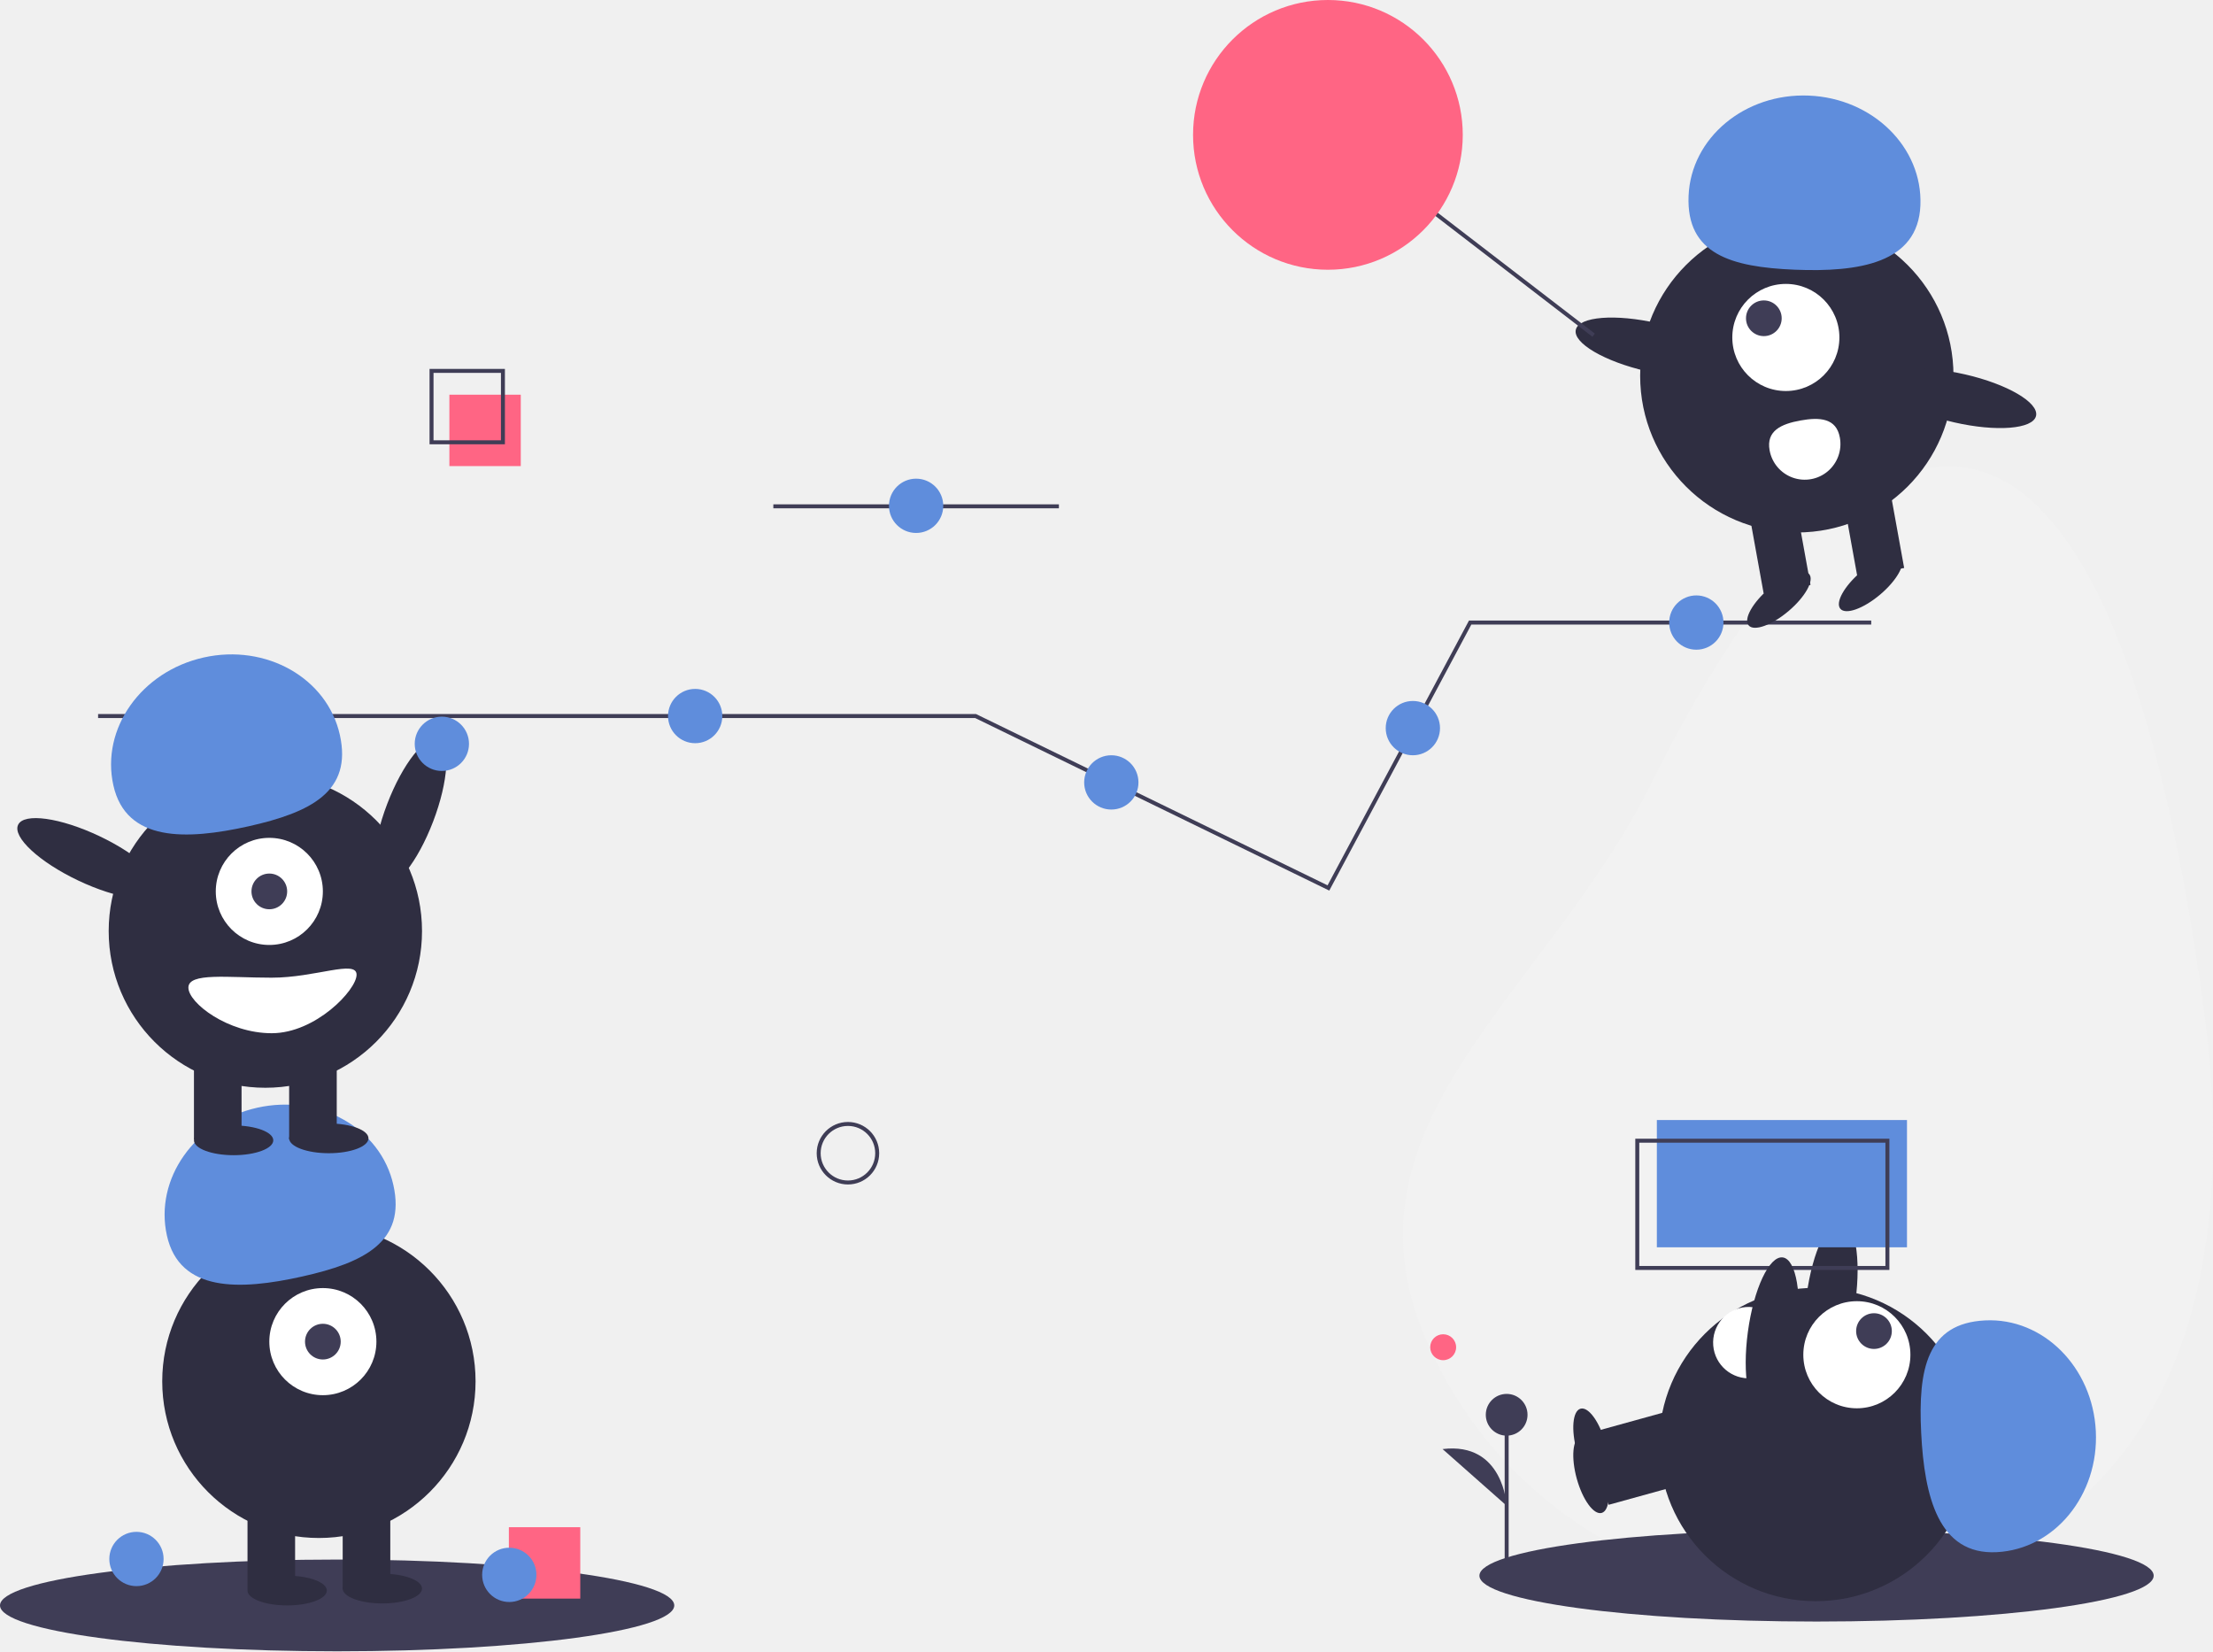
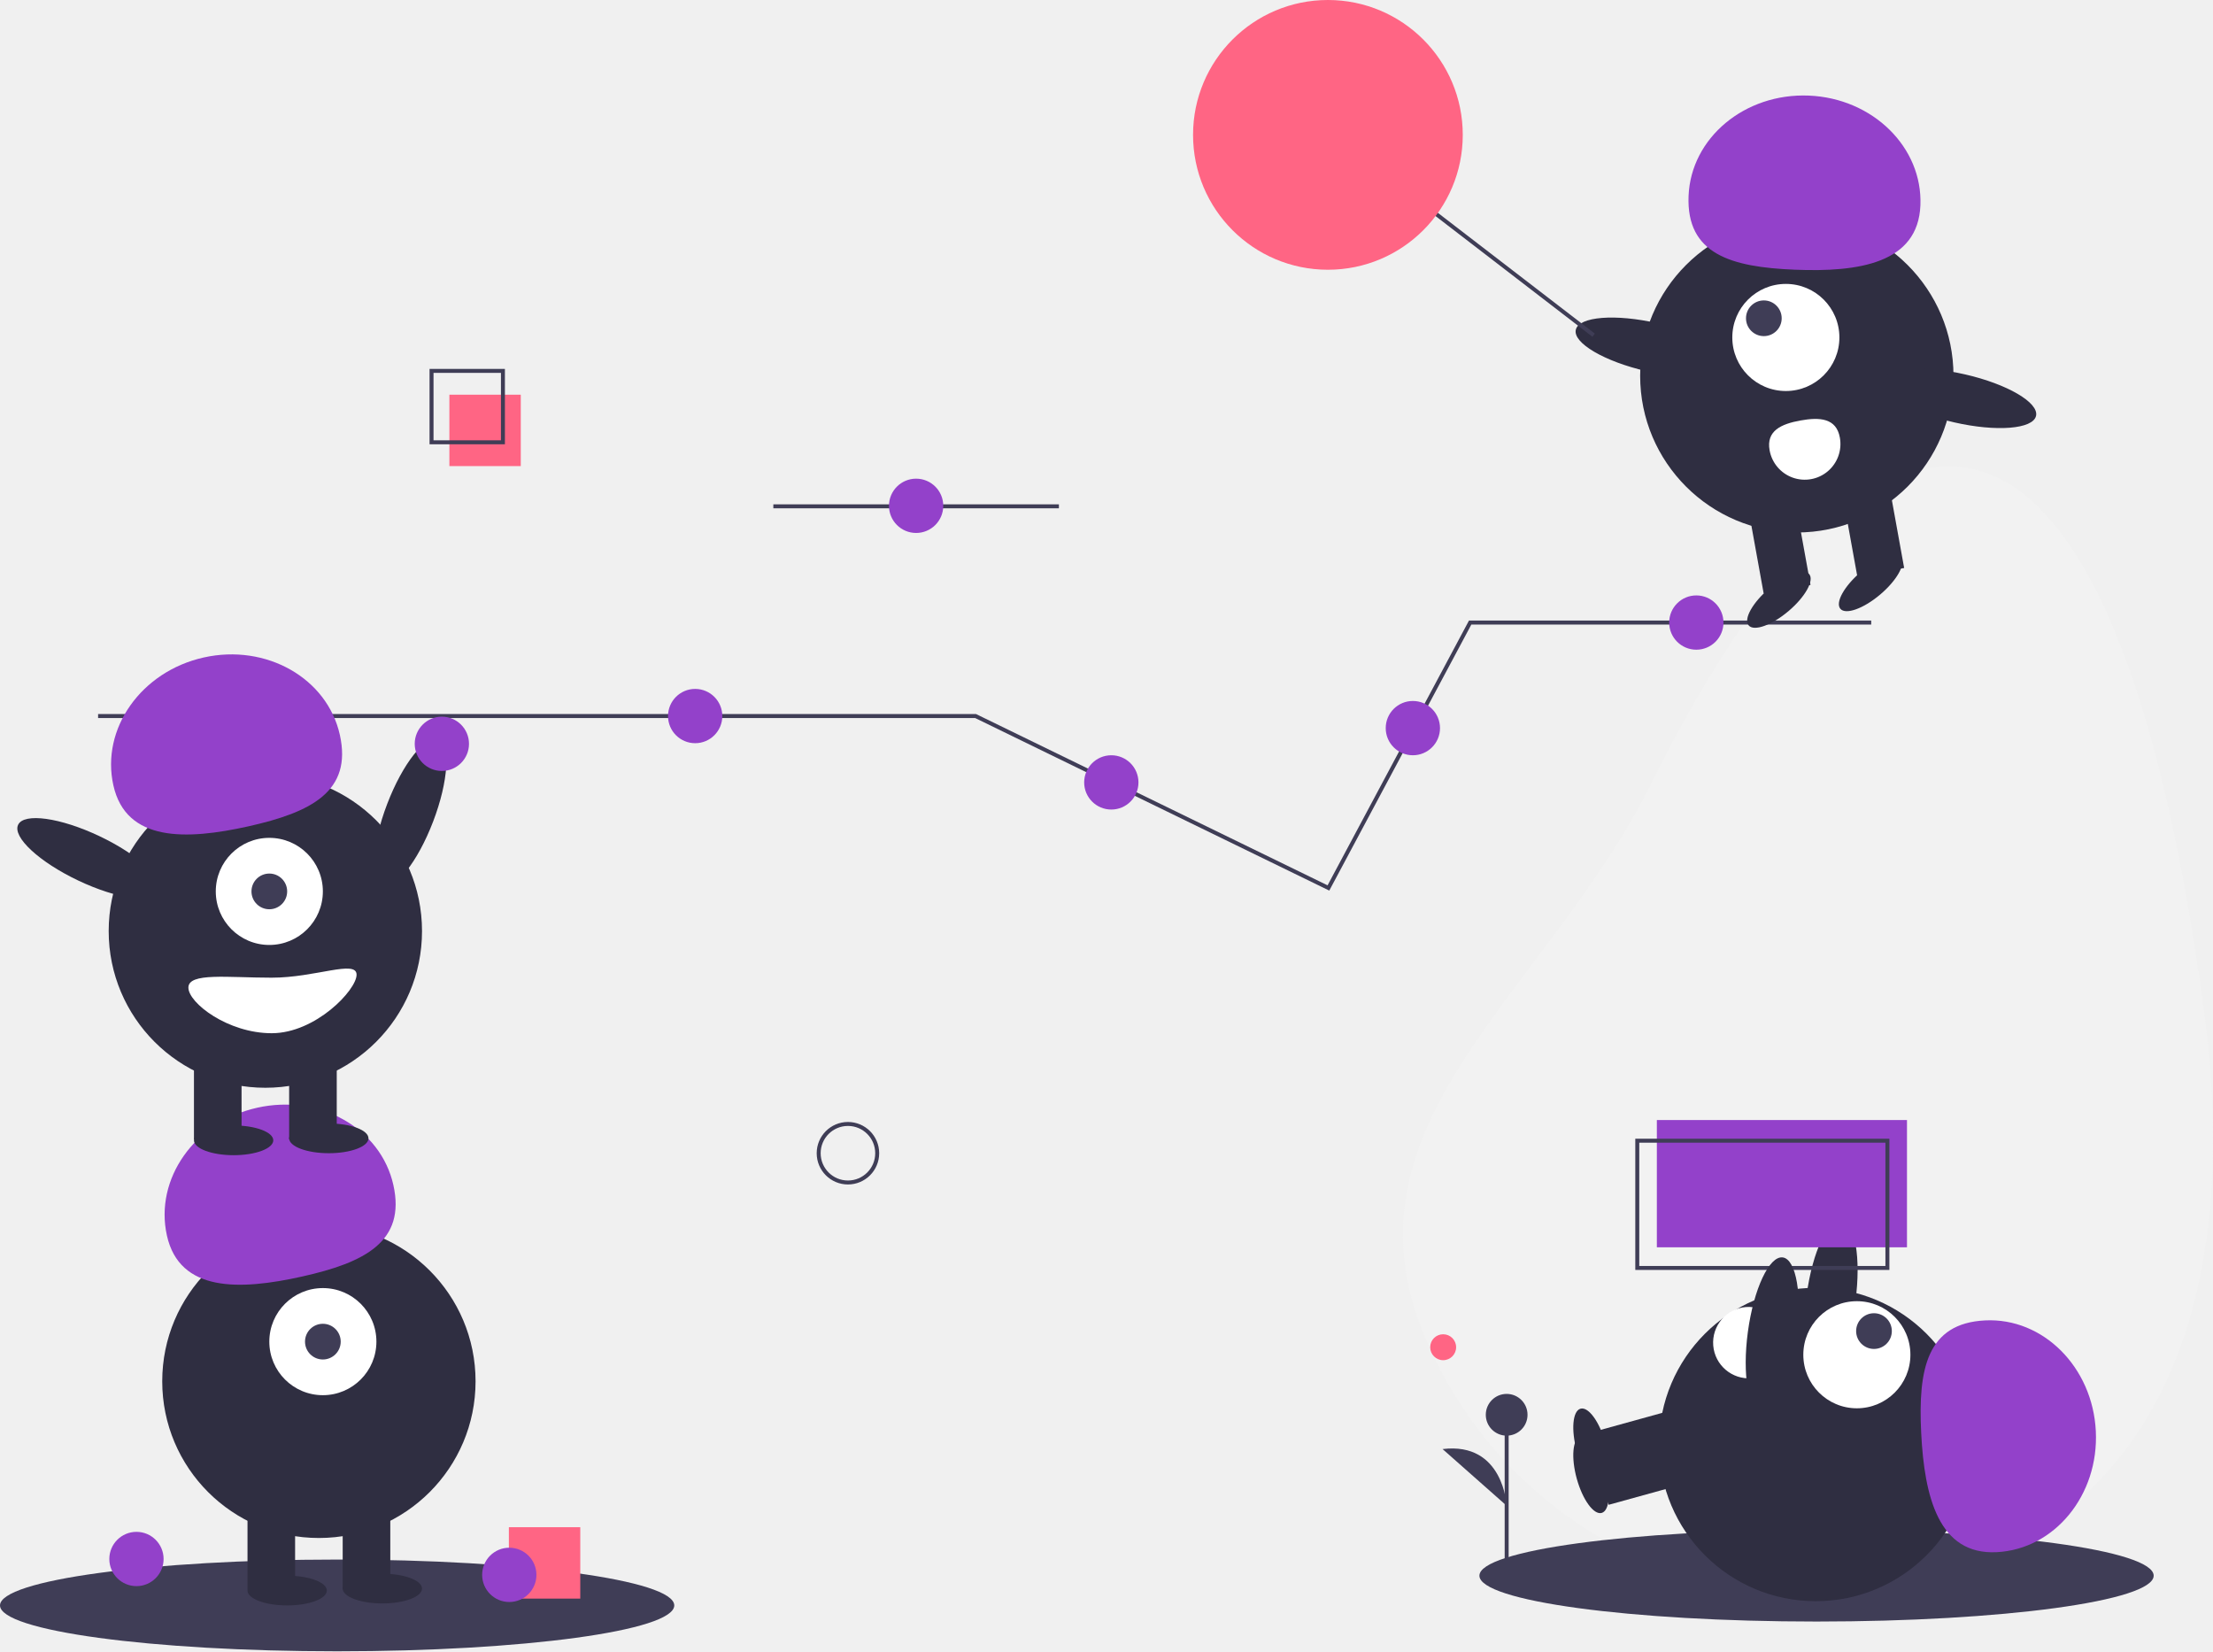
<svg xmlns="http://www.w3.org/2000/svg" id="b32a285a-6b04-4396-8e15-f52ff515c3cb" data-name="Layer 1" width="1115.914" height="832.564" viewBox="0 0 1115.914 832.564">
  <line x1="389.957" y1="255.282" x2="533.957" y2="255.282" fill="none" stroke="#3f3d56" stroke-miterlimit="10" stroke-width="2" />
  <ellipse cx="248.867" cy="443.498" rx="39.5" ry="12.4" transform="translate(-296.2973 483.9037) rotate(-69.08217)" fill="#2f2e41" />
  <path d="M1153.378,543.014c15.666,116.589-5.666,233.305-114.169,278.753S805.904,816.101,760.456,707.599s61.785-173.424,114.169-278.753C981.001,214.952,1104.728,180.95,1153.378,543.014Z" transform="translate(-42.04308 -33.7182)" fill="#f2f2f2" />
  <ellipse cx="916" cy="794.436" rx="170" ry="23.127" fill="#3f3d56" />
  <rect x="858.752" y="753.632" width="24" height="43" transform="translate(313.5944 1787.214) rotate(-105.4523)" fill="#2f2e41" />
  <ellipse cx="844.359" cy="777.24" rx="7.5" ry="20" transform="translate(-218.6063 219.3442) rotate(-15.45227)" fill="#2f2e41" />
  <ellipse cx="965.361" cy="688.069" rx="39.5" ry="12.4" transform="translate(111.8234 1518.548) rotate(-82.28111)" fill="#2f2e41" />
  <circle cx="915.585" cy="728.299" r="79" fill="#2f2e41" />
  <rect x="858.752" y="739.632" width="24" height="43" transform="translate(327.0883 1769.483) rotate(-105.4523)" fill="#2f2e41" />
  <ellipse cx="844.359" cy="763.24" rx="7.5" ry="20" transform="translate(-214.8762 218.8382) rotate(-15.45227)" fill="#2f2e41" />
  <circle cx="936.329" cy="683.043" r="27" fill="#fff" />
  <circle cx="944.963" cy="671.116" r="9" fill="#3f3d56" />
-   <path d="M1048.858,816.306c29.235-1.463,51.625-28.808,50.01-61.076s-26.623-57.241-55.858-55.778-33.822,24.412-32.207,56.681S1019.623,817.769,1048.858,816.306Z" transform="translate(-42.04308 -33.7182)" fill="#5f8ddc" />
+   <path d="M1048.858,816.306c29.235-1.463,51.625-28.808,50.01-61.076s-26.623-57.241-55.858-55.778-33.822,24.412-32.207,56.681S1019.623,817.769,1048.858,816.306Z" transform="translate(-42.04308 -33.7182)" fill="#9341ca" />
  <path d="M925.341,728.592a18,18,0,0,1-2.904-35.883c9.909-.802,12.611,7.065,13.413,16.973S935.25,727.79,925.341,728.592Z" transform="translate(-42.04308 -33.7182)" fill="#fff" />
  <polyline points="49.464 361.025 491.957 361.025 560.56 394.447 669.866 447.699 741.334 313.887 943.574 313.887" fill="none" stroke="#3f3d56" stroke-miterlimit="10" stroke-width="2" />
-   <circle cx="222.811" cy="375.025" r="13.685" fill="#5f8ddc" />
-   <circle cx="350.541" cy="361.025" r="13.685" fill="#5f8ddc" />
-   <circle cx="560.384" cy="394.478" r="13.685" fill="#5f8ddc" />
-   <circle cx="855.379" cy="313.887" r="13.685" fill="#5f8ddc" />
-   <circle cx="712.443" cy="367.108" r="13.685" fill="#5f8ddc" />
+   <circle cx="222.811" cy="375.025" r="13.685" fill="#9341ca" />
+   <circle cx="350.541" cy="361.025" r="13.685" fill="#9341ca" />
+   <circle cx="560.384" cy="394.478" r="13.685" fill="#9341ca" />
+   <circle cx="855.379" cy="313.887" r="13.685" fill="#9341ca" />
+   <circle cx="712.443" cy="367.108" r="13.685" fill="#9341ca" />
  <circle cx="427.576" cy="581.441" r="14.756" fill="none" stroke="#3f3d56" stroke-miterlimit="10" stroke-width="2" />
  <ellipse cx="170" cy="809.436" rx="170" ry="23.127" fill="#3f3d56" />
  <circle cx="160.805" cy="696.436" r="79" fill="#2f2e41" />
  <rect x="124.805" y="758.436" width="24" height="43" fill="#2f2e41" />
  <rect x="172.805" y="758.436" width="24" height="43" fill="#2f2e41" />
  <ellipse cx="144.805" cy="801.936" rx="20" ry="7.5" fill="#2f2e41" />
  <ellipse cx="192.805" cy="800.936" rx="20" ry="7.5" fill="#2f2e41" />
  <circle cx="162.805" cy="676.436" r="27" fill="#fff" />
  <circle cx="162.805" cy="676.436" r="9" fill="#3f3d56" />
-   <path d="M126.215,656.687c-6.379-28.568,14.012-57.434,45.544-64.475s62.265,10.41,68.644,38.978-14.519,39.104-46.051,46.145S132.594,685.254,126.215,656.687Z" transform="translate(-42.04308 -33.7182)" fill="#5f8ddc" />
+   <path d="M126.215,656.687c-6.379-28.568,14.012-57.434,45.544-64.475s62.265,10.41,68.644,38.978-14.519,39.104-46.051,46.145S132.594,685.254,126.215,656.687Z" transform="translate(-42.04308 -33.7182)" fill="#9341ca" />
  <circle cx="133.805" cy="469.436" r="79" fill="#2f2e41" />
  <rect x="97.805" y="531.436" width="24" height="43" fill="#2f2e41" />
  <rect x="145.805" y="531.436" width="24" height="43" fill="#2f2e41" />
  <ellipse cx="117.805" cy="574.936" rx="20" ry="7.5" fill="#2f2e41" />
  <ellipse cx="165.805" cy="573.936" rx="20" ry="7.5" fill="#2f2e41" />
  <circle cx="135.805" cy="449.436" r="27" fill="#fff" />
  <circle cx="135.805" cy="449.436" r="9" fill="#3f3d56" />
-   <path d="M99.215,429.687c-6.379-28.568,14.012-57.434,45.544-64.475s62.265,10.41,68.644,38.978-14.519,39.104-46.051,46.145S105.594,458.254,99.215,429.687Z" transform="translate(-42.04308 -33.7182)" fill="#5f8ddc" />
+   <path d="M99.215,429.687c-6.379-28.568,14.012-57.434,45.544-64.475s62.265,10.41,68.644,38.978-14.519,39.104-46.051,46.145S105.594,458.254,99.215,429.687Z" transform="translate(-42.04308 -33.7182)" fill="#9341ca" />
  <ellipse cx="86.867" cy="466.498" rx="12.4" ry="39.5" transform="translate(-413.8951 311.3589) rotate(-64.62574)" fill="#2f2e41" />
  <path d="M137.043,531.655c0,7.732,19.909,23,42,23s42.805-21.768,42.805-29.5-20.713,1.5-42.805,1.5S137.043,523.923,137.043,531.655Z" transform="translate(-42.04308 -33.7182)" fill="#fff" />
-   <rect x="835.474" y="564.71" width="126.129" height="64.161" fill="#5f8ddc" />
+   <rect x="835.474" y="564.71" width="126.129" height="64.161" fill="#9341ca" />
  <rect x="825.603" y="575.129" width="126.129" height="64.161" fill="none" stroke="#3f3d56" stroke-miterlimit="10" stroke-width="2" />
  <rect x="226.603" y="199" width="36" height="36" fill="#ff6584" />
  <rect x="217.603" y="187" width="36" height="36" fill="none" stroke="#3f3d56" stroke-miterlimit="10" stroke-width="2" />
  <circle cx="906.052" cy="189.47" r="79" fill="#2f2e41" />
  <rect x="974.585" y="279.578" width="24" height="43" transform="matrix(-0.98401, 0.17813, -0.17813, -0.98401, 1968.981, 387.8777)" fill="#2f2e41" />
  <rect x="927.353" y="288.128" width="24" height="43" transform="translate(1876.795 413.2555) rotate(169.7389)" fill="#2f2e41" />
  <ellipse cx="939.065" cy="336.103" rx="20" ry="7.5" transform="translate(-36.79955 652.7925) rotate(-40.26106)" fill="#2f2e41" />
  <ellipse cx="985.313" cy="327.731" rx="20" ry="7.5" transform="translate(-20.43292 680.6981) rotate(-40.26106)" fill="#2f2e41" />
  <circle cx="900.521" cy="170.146" r="27" fill="#fff" />
  <circle cx="889.424" cy="160.468" r="9" fill="#3f3d56" />
-   <path d="M1010.415,137.245c1.188-29.247-24.019-54.019-56.301-55.331s-59.415,21.335-60.603,50.582,21.252,35.892,53.534,37.203S1009.227,166.492,1010.415,137.245Z" transform="translate(-42.04308 -33.7182)" fill="#5f8ddc" />
+   <path d="M1010.415,137.245c1.188-29.247-24.019-54.019-56.301-55.331s-59.415,21.335-60.603,50.582,21.252,35.892,53.534,37.203S1009.227,166.492,1010.415,137.245Z" transform="translate(-42.04308 -33.7182)" fill="#9341ca" />
  <ellipse cx="875.15" cy="208.796" rx="12.4" ry="39.5" transform="translate(434.0611 981.4555) rotate(-77.0899)" fill="#2f2e41" />
  <ellipse cx="1030.224" cy="234.584" rx="12.4" ry="39.5" transform="translate(529.3514 1152.636) rotate(-77.0899)" fill="#2f2e41" />
  <path d="M969.793,254.321a18,18,0,1,1-35.424,6.413c-1.771-9.782,5.792-13.244,15.575-15.014S968.022,244.539,969.793,254.321Z" transform="translate(-42.04308 -33.7182)" fill="#fff" />
  <line x1="712.603" y1="99" x2="803.603" y2="169" fill="none" stroke="#3f3d56" stroke-miterlimit="10" stroke-width="2" />
  <circle cx="669.603" cy="68" r="68" fill="#ff6584" />
  <ellipse cx="935.71" cy="706.84" rx="39.5" ry="12.4" transform="translate(67.55305 1505.415) rotate(-82.28111)" fill="#2f2e41" />
-   <circle cx="68.811" cy="786.025" r="13.685" fill="#5f8ddc" />
+   <circle cx="68.811" cy="786.025" r="13.685" fill="#9341ca" />
  <rect x="256.603" y="770" width="36" height="36" fill="#ff6584" />
-   <circle cx="256.811" cy="794.025" r="13.685" fill="#5f8ddc" />
-   <circle cx="461.957" cy="255.025" r="13.685" fill="#5f8ddc" />
+   <circle cx="256.811" cy="794.025" r="13.685" fill="#9341ca" />
+   <circle cx="461.957" cy="255.025" r="13.685" fill="#9341ca" />
  <circle cx="727.721" cy="679.252" r="6.535" fill="#ff6584" />
  <line x1="759.739" y1="787.725" x2="759.739" y2="713.313" fill="#3f3d56" stroke="#3f3d56" stroke-miterlimit="10" stroke-width="2" />
  <circle cx="759.739" cy="713.313" r="10.523" fill="#3f3d56" />
  <path d="M801.782,792.893s-1.503-32.332-32.32-28.574" transform="translate(-42.04308 -33.7182)" fill="#3f3d56" />
</svg>
